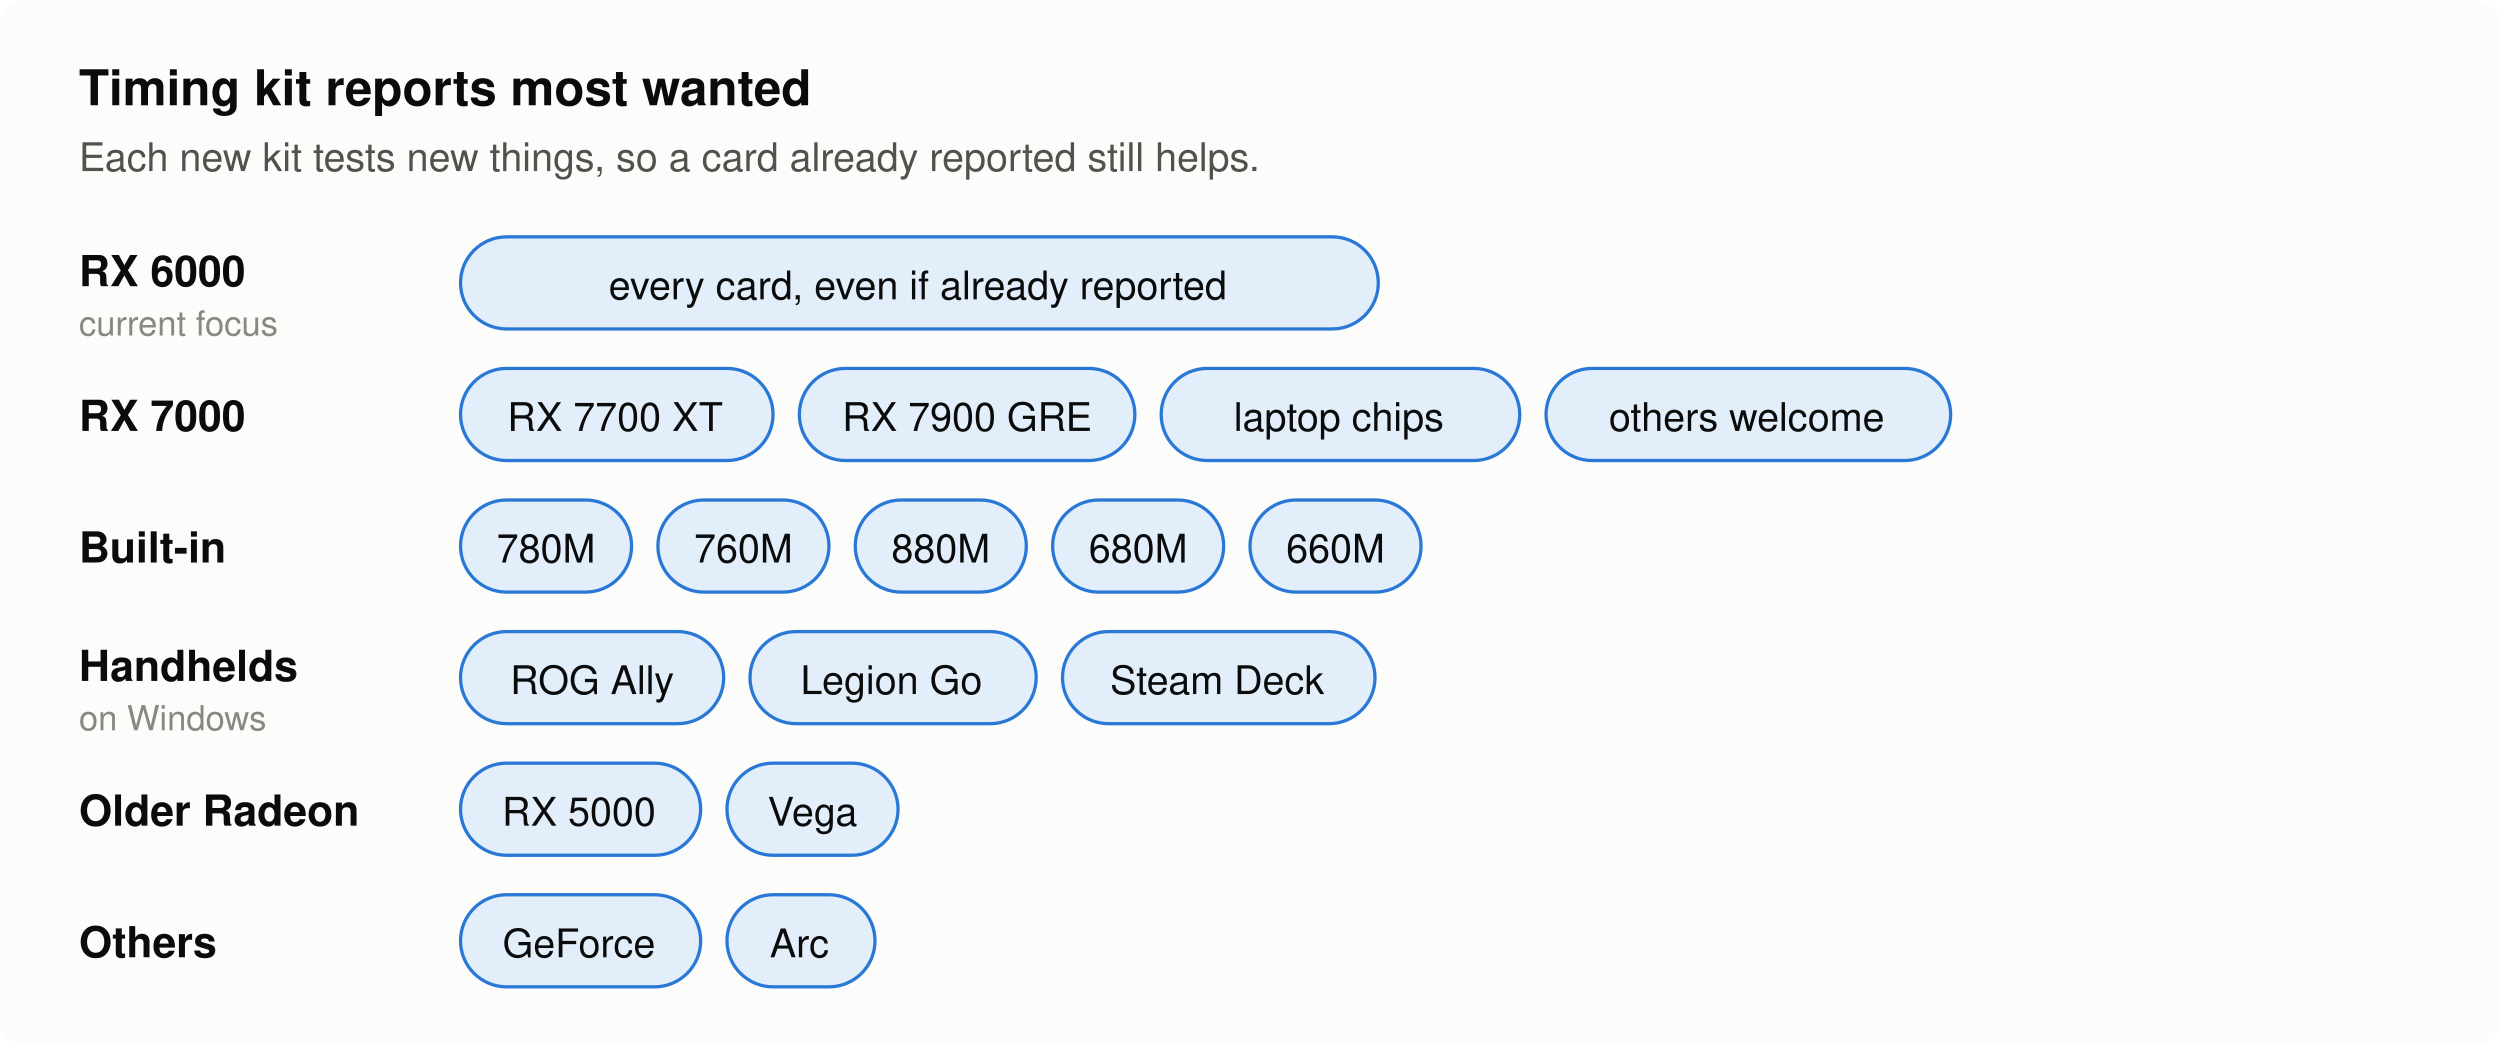
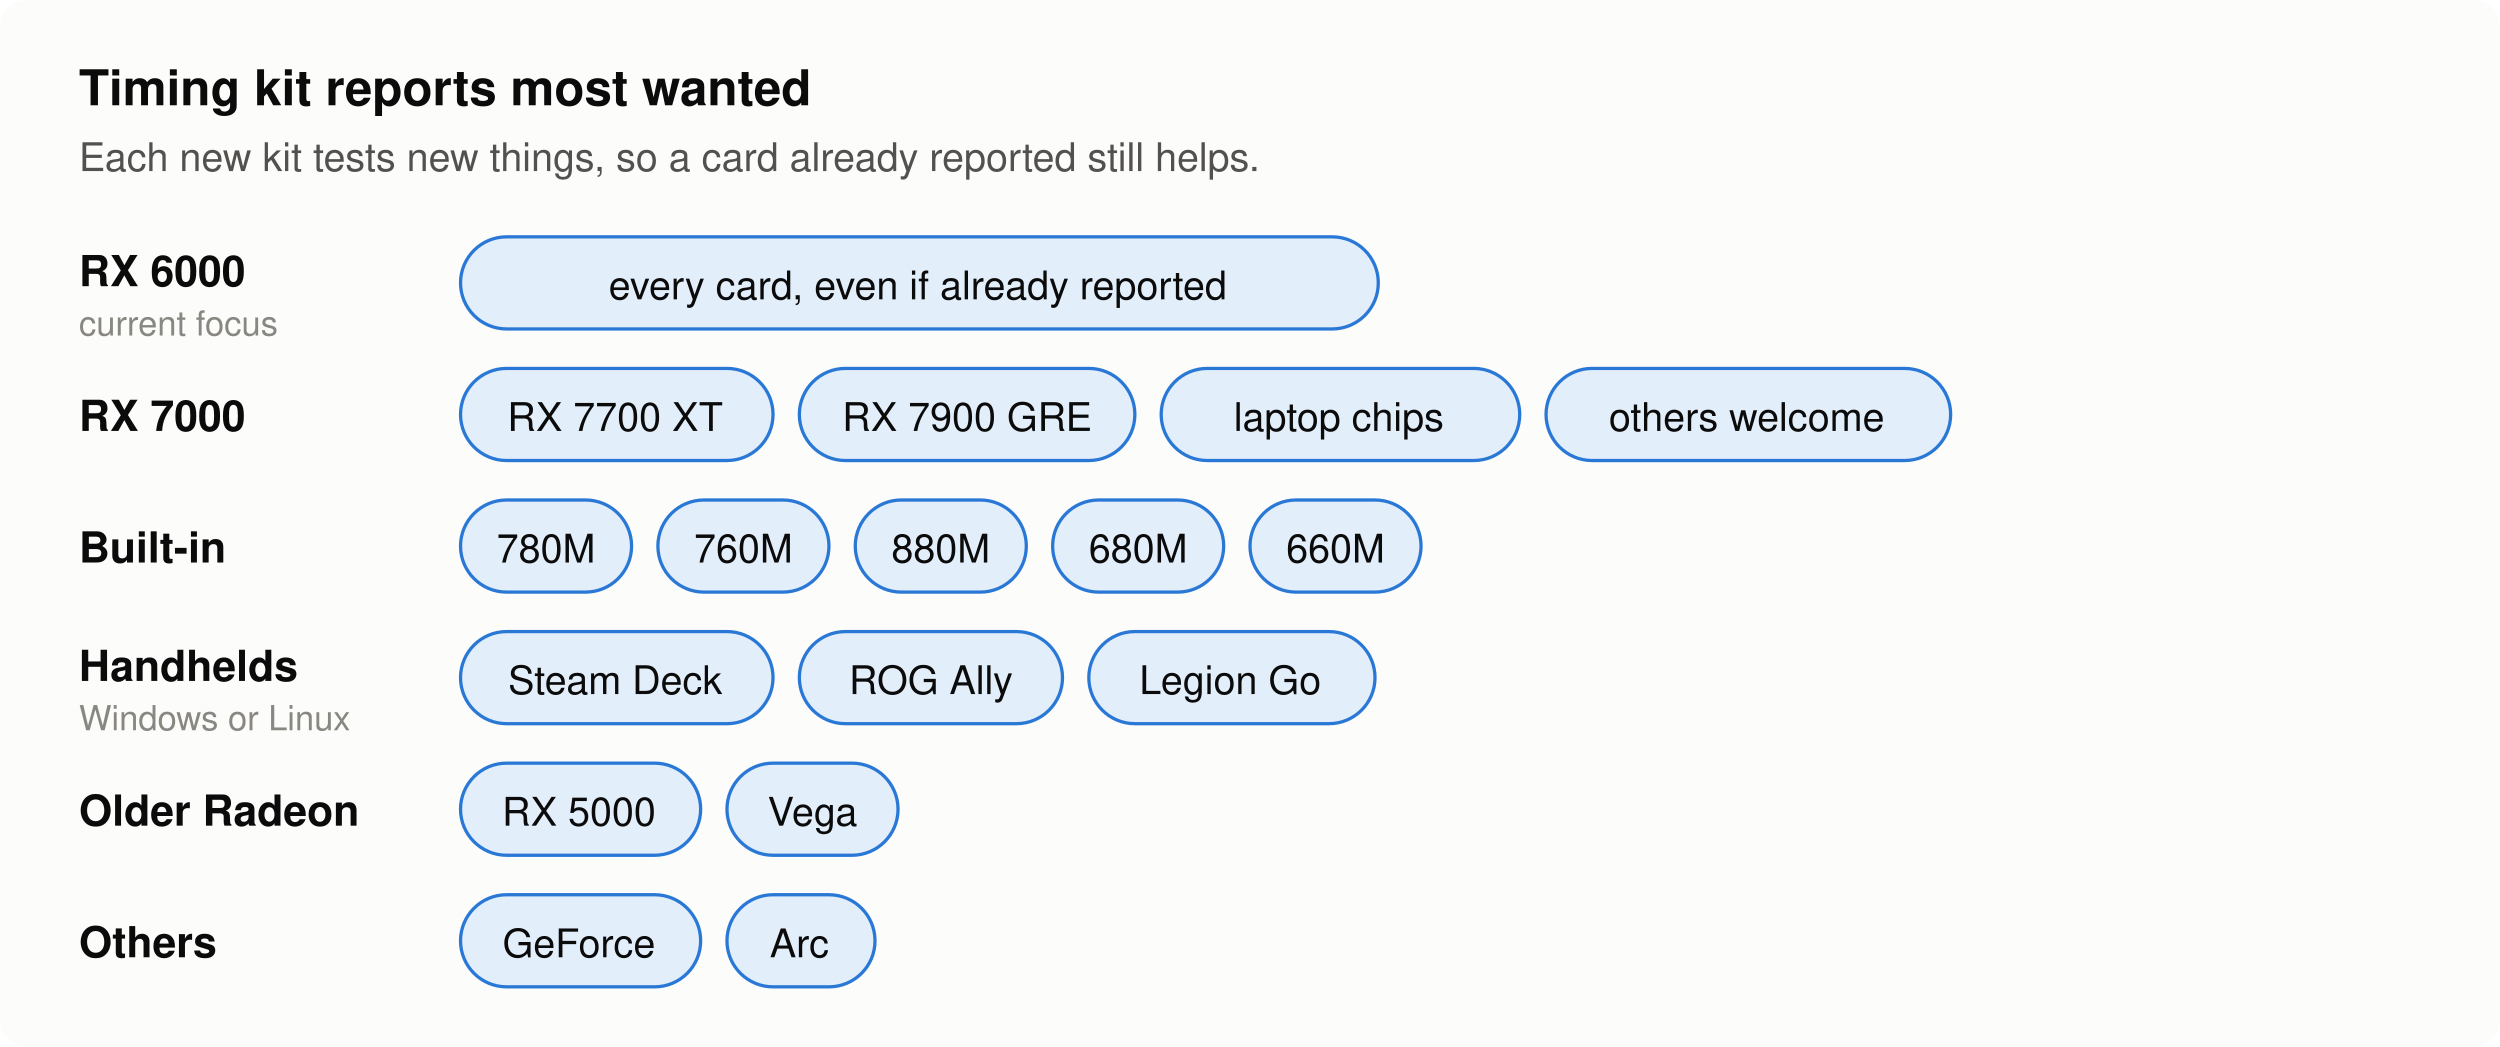
- <svg xmlns="http://www.w3.org/2000/svg" width="760" height="318" viewBox="0 0 760 318" role="img" aria-label="Reports most wanted: RX 6000: every card, even if already reported; RX 7000: RX 7700 XT, RX 7900 GRE, laptop chips, others welcome; Built-in: 780M, 760M, 880M, 680M, 660M; Handhelds: ROG Ally, Legion Go, Steam Deck; Older Radeon: RX 5000, Vega; Others: GeForce, Arc">
+ <svg xmlns="http://www.w3.org/2000/svg" width="760" height="318" viewBox="0 0 760 318" role="img" aria-label="Reports most wanted: RX 6000: every card, even if already reported; RX 7000: RX 7700 XT, RX 7900 GRE, laptop chips, others welcome; Built-in: 780M, 760M, 880M, 680M, 660M; Handhelds: Steam Deck, ROG Ally, Legion Go; Older Radeon: RX 5000, Vega; Others: GeForce, Arc">
  <rect width="760" height="318" rx="8" fill="#fcfcfb" />
  <text x="24" y="32" font-family="-apple-system, 'Segoe UI', Helvetica, Arial, sans-serif" font-size="15" font-weight="600" text-anchor="start" fill="#0b0b0b">Timing kit reports most wanted</text>
  <text x="24" y="52" font-family="-apple-system, 'Segoe UI', Helvetica, Arial, sans-serif" font-size="12" text-anchor="start" fill="#52514e">Each new kit tests new things, so a card already reported still helps.</text>
  <text x="24" y="87" font-family="-apple-system, 'Segoe UI', Helvetica, Arial, sans-serif" font-size="13" font-weight="600" text-anchor="start" fill="#0b0b0b">RX 6000</text>
  <text x="24" y="102" font-family="-apple-system, 'Segoe UI', Helvetica, Arial, sans-serif" font-size="10.5" text-anchor="start" fill="#898781">current focus</text>
  <rect x="140" y="72" width="279" height="28" rx="14" fill="#e3eefb" stroke="#2a78d6" />
  <text x="279" y="91" font-family="-apple-system, 'Segoe UI', Helvetica, Arial, sans-serif" font-size="12" text-anchor="middle" fill="#0b0b0b">every card, even if already reported</text>
  <text x="24" y="131" font-family="-apple-system, 'Segoe UI', Helvetica, Arial, sans-serif" font-size="13" font-weight="600" text-anchor="start" fill="#0b0b0b">RX 7000</text>
  <rect x="140" y="112" width="95" height="28" rx="14" fill="#e3eefb" stroke="#2a78d6" />
  <text x="187" y="131" font-family="-apple-system, 'Segoe UI', Helvetica, Arial, sans-serif" font-size="12" text-anchor="middle" fill="#0b0b0b">RX 7700 XT</text>
  <rect x="243" y="112" width="102" height="28" rx="14" fill="#e3eefb" stroke="#2a78d6" />
  <text x="294" y="131" font-family="-apple-system, 'Segoe UI', Helvetica, Arial, sans-serif" font-size="12" text-anchor="middle" fill="#0b0b0b">RX 7900 GRE</text>
  <rect x="353" y="112" width="109" height="28" rx="14" fill="#e3eefb" stroke="#2a78d6" />
  <text x="407" y="131" font-family="-apple-system, 'Segoe UI', Helvetica, Arial, sans-serif" font-size="12" text-anchor="middle" fill="#0b0b0b">laptop chips</text>
  <rect x="470" y="112" width="123" height="28" rx="14" fill="#e3eefb" stroke="#2a78d6" />
  <text x="531" y="131" font-family="-apple-system, 'Segoe UI', Helvetica, Arial, sans-serif" font-size="12" text-anchor="middle" fill="#0b0b0b">others welcome</text>
  <text x="24" y="171" font-family="-apple-system, 'Segoe UI', Helvetica, Arial, sans-serif" font-size="13" font-weight="600" text-anchor="start" fill="#0b0b0b">Built-in</text>
  <rect x="140" y="152" width="52" height="28" rx="14" fill="#e3eefb" stroke="#2a78d6" />
  <text x="166" y="171" font-family="-apple-system, 'Segoe UI', Helvetica, Arial, sans-serif" font-size="12" text-anchor="middle" fill="#0b0b0b">780M</text>
  <rect x="200" y="152" width="52" height="28" rx="14" fill="#e3eefb" stroke="#2a78d6" />
  <text x="226" y="171" font-family="-apple-system, 'Segoe UI', Helvetica, Arial, sans-serif" font-size="12" text-anchor="middle" fill="#0b0b0b">760M</text>
  <rect x="260" y="152" width="52" height="28" rx="14" fill="#e3eefb" stroke="#2a78d6" />
  <text x="286" y="171" font-family="-apple-system, 'Segoe UI', Helvetica, Arial, sans-serif" font-size="12" text-anchor="middle" fill="#0b0b0b">880M</text>
  <rect x="320" y="152" width="52" height="28" rx="14" fill="#e3eefb" stroke="#2a78d6" />
  <text x="346" y="171" font-family="-apple-system, 'Segoe UI', Helvetica, Arial, sans-serif" font-size="12" text-anchor="middle" fill="#0b0b0b">680M</text>
  <rect x="380" y="152" width="52" height="28" rx="14" fill="#e3eefb" stroke="#2a78d6" />
  <text x="406" y="171" font-family="-apple-system, 'Segoe UI', Helvetica, Arial, sans-serif" font-size="12" text-anchor="middle" fill="#0b0b0b">660M</text>
  <text x="24" y="207" font-family="-apple-system, 'Segoe UI', Helvetica, Arial, sans-serif" font-size="13" font-weight="600" text-anchor="start" fill="#0b0b0b">Handhelds</text>
-   <text x="24" y="222" font-family="-apple-system, 'Segoe UI', Helvetica, Arial, sans-serif" font-size="10.5" text-anchor="start" fill="#898781">on Windows</text>
-   <rect x="140" y="192" width="80" height="28" rx="14" fill="#e3eefb" stroke="#2a78d6" />
-   <text x="180" y="211" font-family="-apple-system, 'Segoe UI', Helvetica, Arial, sans-serif" font-size="12" text-anchor="middle" fill="#0b0b0b">ROG Ally</text>
-   <rect x="228" y="192" width="87" height="28" rx="14" fill="#e3eefb" stroke="#2a78d6" />
-   <text x="271" y="211" font-family="-apple-system, 'Segoe UI', Helvetica, Arial, sans-serif" font-size="12" text-anchor="middle" fill="#0b0b0b">Legion Go</text>
-   <rect x="323" y="192" width="95" height="28" rx="14" fill="#e3eefb" stroke="#2a78d6" />
-   <text x="370" y="211" font-family="-apple-system, 'Segoe UI', Helvetica, Arial, sans-serif" font-size="12" text-anchor="middle" fill="#0b0b0b">Steam Deck</text>
+   <text x="24" y="222" font-family="-apple-system, 'Segoe UI', Helvetica, Arial, sans-serif" font-size="10.5" text-anchor="start" fill="#898781">Windows or Linux</text>
+   <rect x="140" y="192" width="95" height="28" rx="14" fill="#e3eefb" stroke="#2a78d6" />
+   <text x="187" y="211" font-family="-apple-system, 'Segoe UI', Helvetica, Arial, sans-serif" font-size="12" text-anchor="middle" fill="#0b0b0b">Steam Deck</text>
+   <rect x="243" y="192" width="80" height="28" rx="14" fill="#e3eefb" stroke="#2a78d6" />
+   <text x="283" y="211" font-family="-apple-system, 'Segoe UI', Helvetica, Arial, sans-serif" font-size="12" text-anchor="middle" fill="#0b0b0b">ROG Ally</text>
+   <rect x="331" y="192" width="87" height="28" rx="14" fill="#e3eefb" stroke="#2a78d6" />
+   <text x="374" y="211" font-family="-apple-system, 'Segoe UI', Helvetica, Arial, sans-serif" font-size="12" text-anchor="middle" fill="#0b0b0b">Legion Go</text>
  <text x="24" y="251" font-family="-apple-system, 'Segoe UI', Helvetica, Arial, sans-serif" font-size="13" font-weight="600" text-anchor="start" fill="#0b0b0b">Older Radeon</text>
  <rect x="140" y="232" width="73" height="28" rx="14" fill="#e3eefb" stroke="#2a78d6" />
  <text x="176" y="251" font-family="-apple-system, 'Segoe UI', Helvetica, Arial, sans-serif" font-size="12" text-anchor="middle" fill="#0b0b0b">RX 5000</text>
  <rect x="221" y="232" width="52" height="28" rx="14" fill="#e3eefb" stroke="#2a78d6" />
  <text x="247" y="251" font-family="-apple-system, 'Segoe UI', Helvetica, Arial, sans-serif" font-size="12" text-anchor="middle" fill="#0b0b0b">Vega</text>
  <text x="24" y="291" font-family="-apple-system, 'Segoe UI', Helvetica, Arial, sans-serif" font-size="13" font-weight="600" text-anchor="start" fill="#0b0b0b">Others</text>
  <rect x="140" y="272" width="73" height="28" rx="14" fill="#e3eefb" stroke="#2a78d6" />
  <text x="176" y="291" font-family="-apple-system, 'Segoe UI', Helvetica, Arial, sans-serif" font-size="12" text-anchor="middle" fill="#0b0b0b">GeForce</text>
  <rect x="221" y="272" width="45" height="28" rx="14" fill="#e3eefb" stroke="#2a78d6" />
  <text x="243" y="291" font-family="-apple-system, 'Segoe UI', Helvetica, Arial, sans-serif" font-size="12" text-anchor="middle" fill="#0b0b0b">Arc</text>
</svg>
